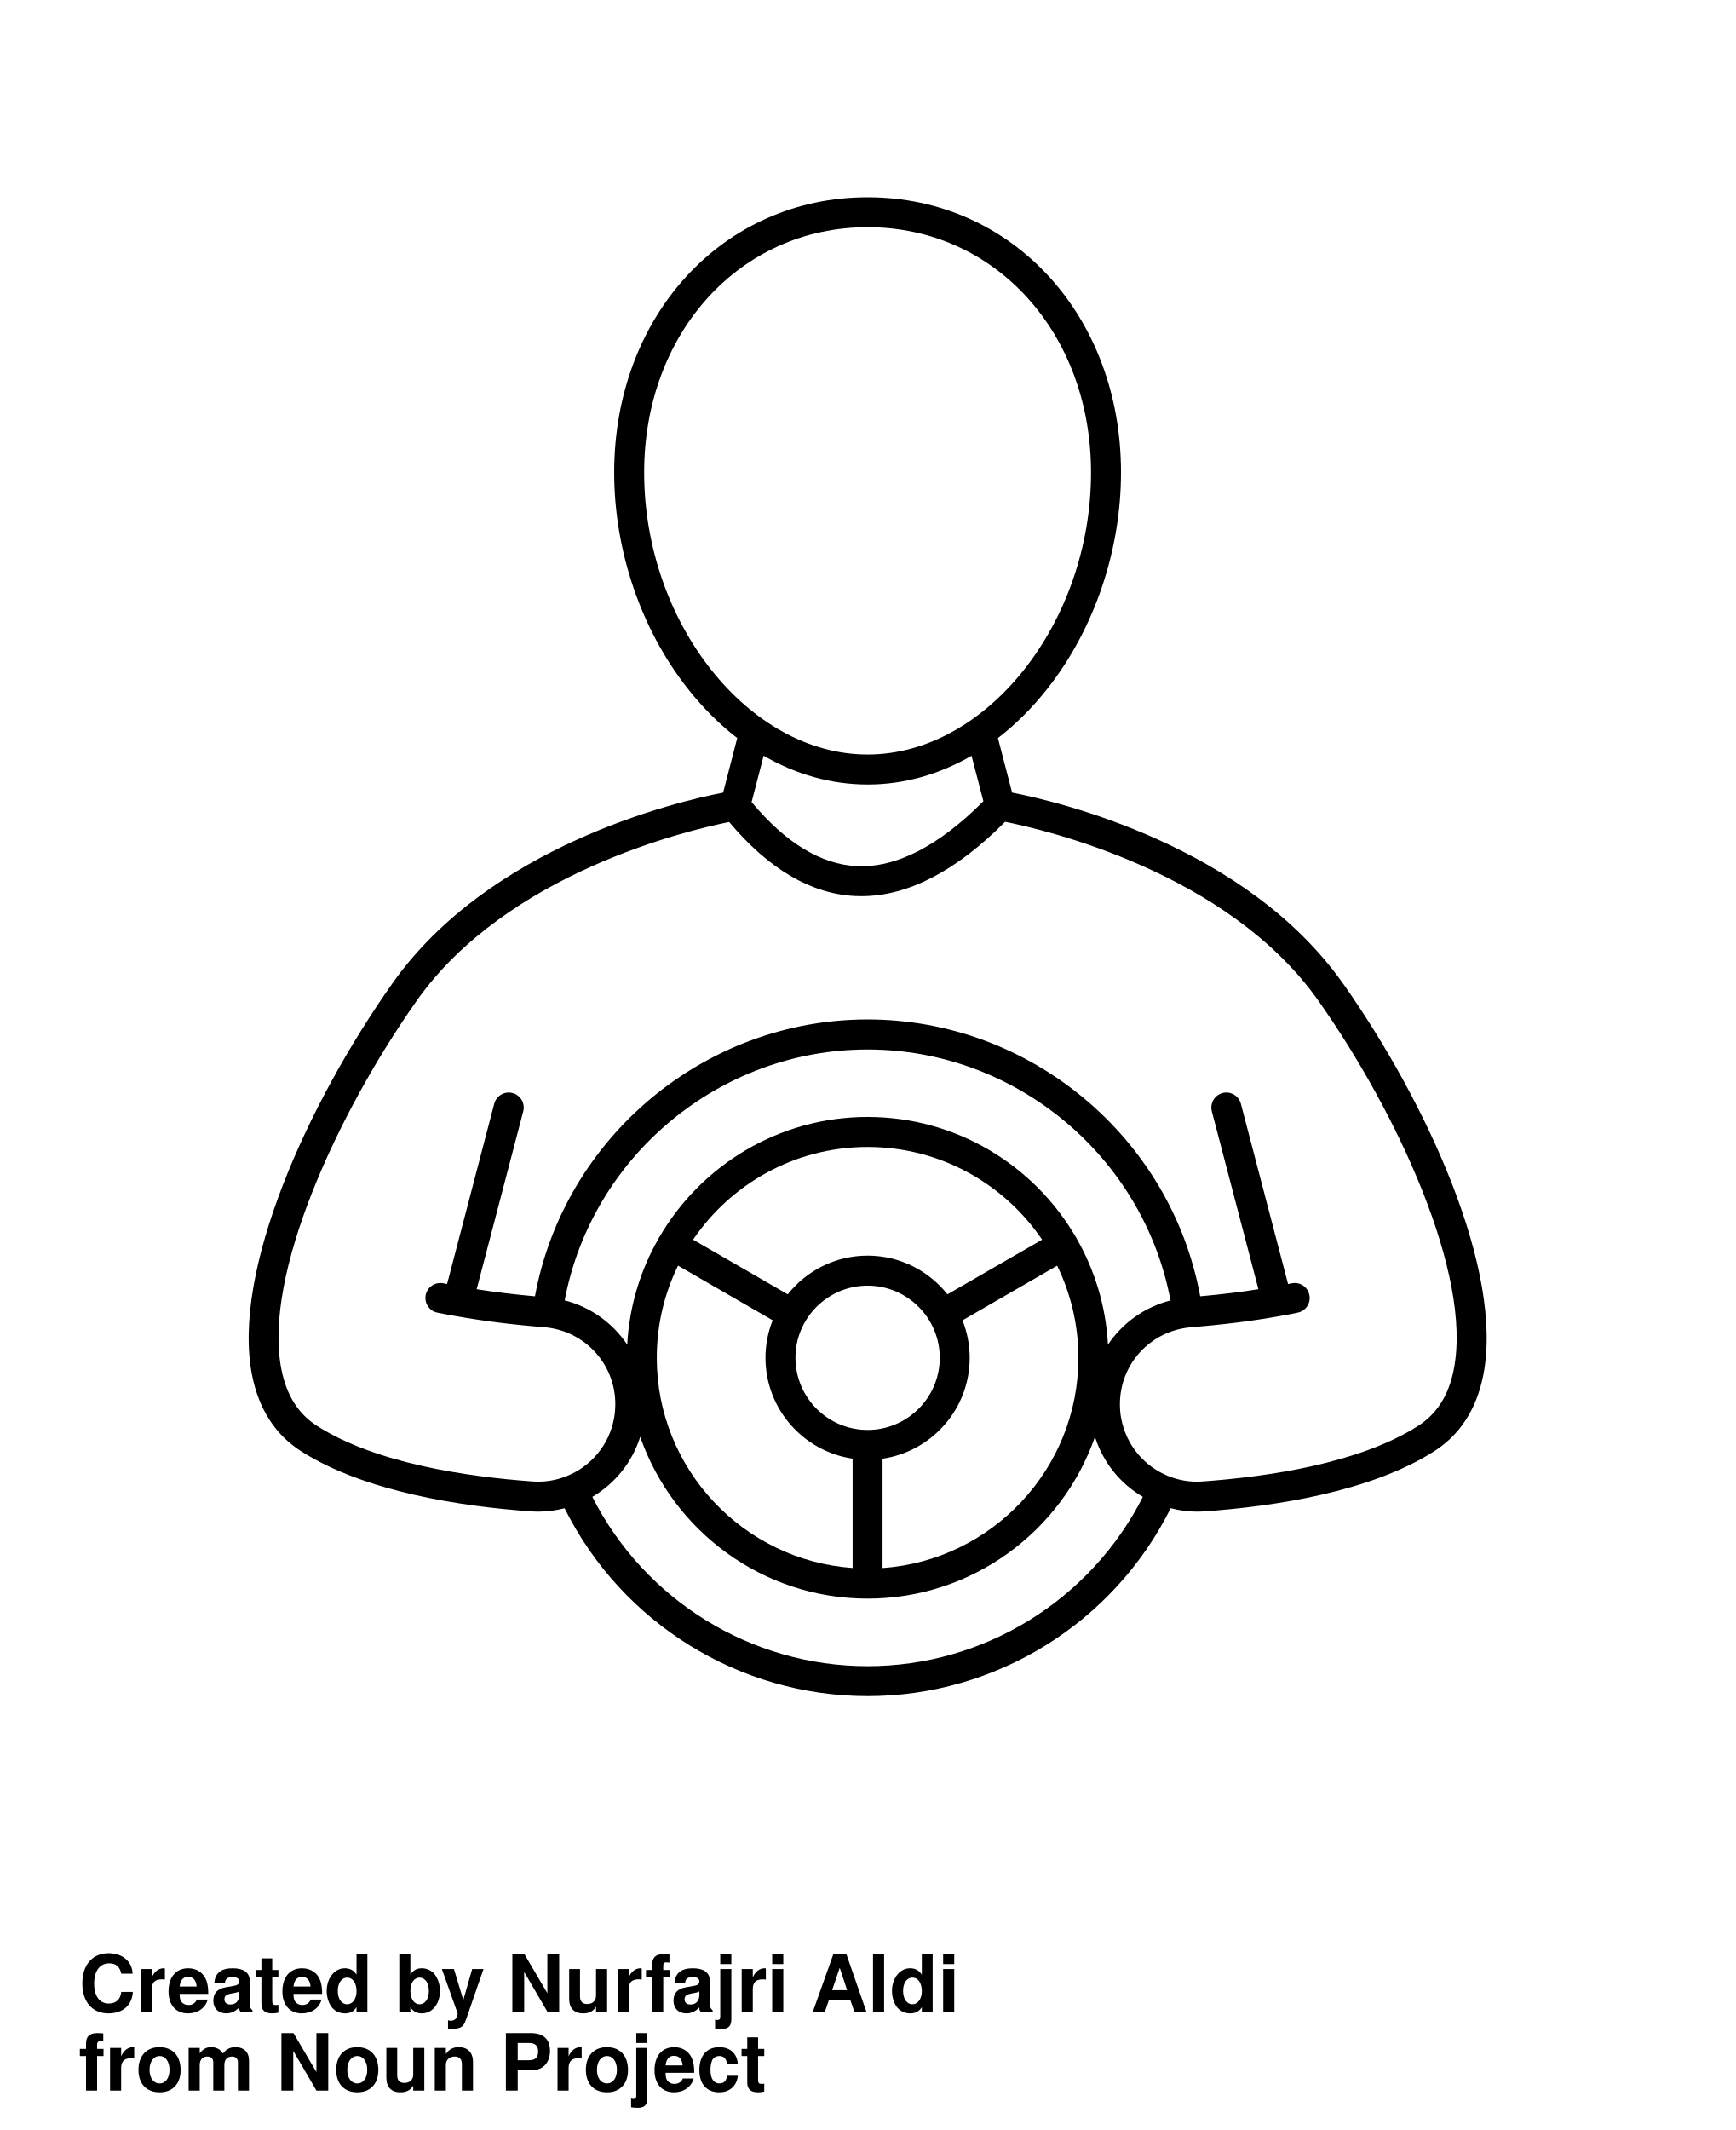
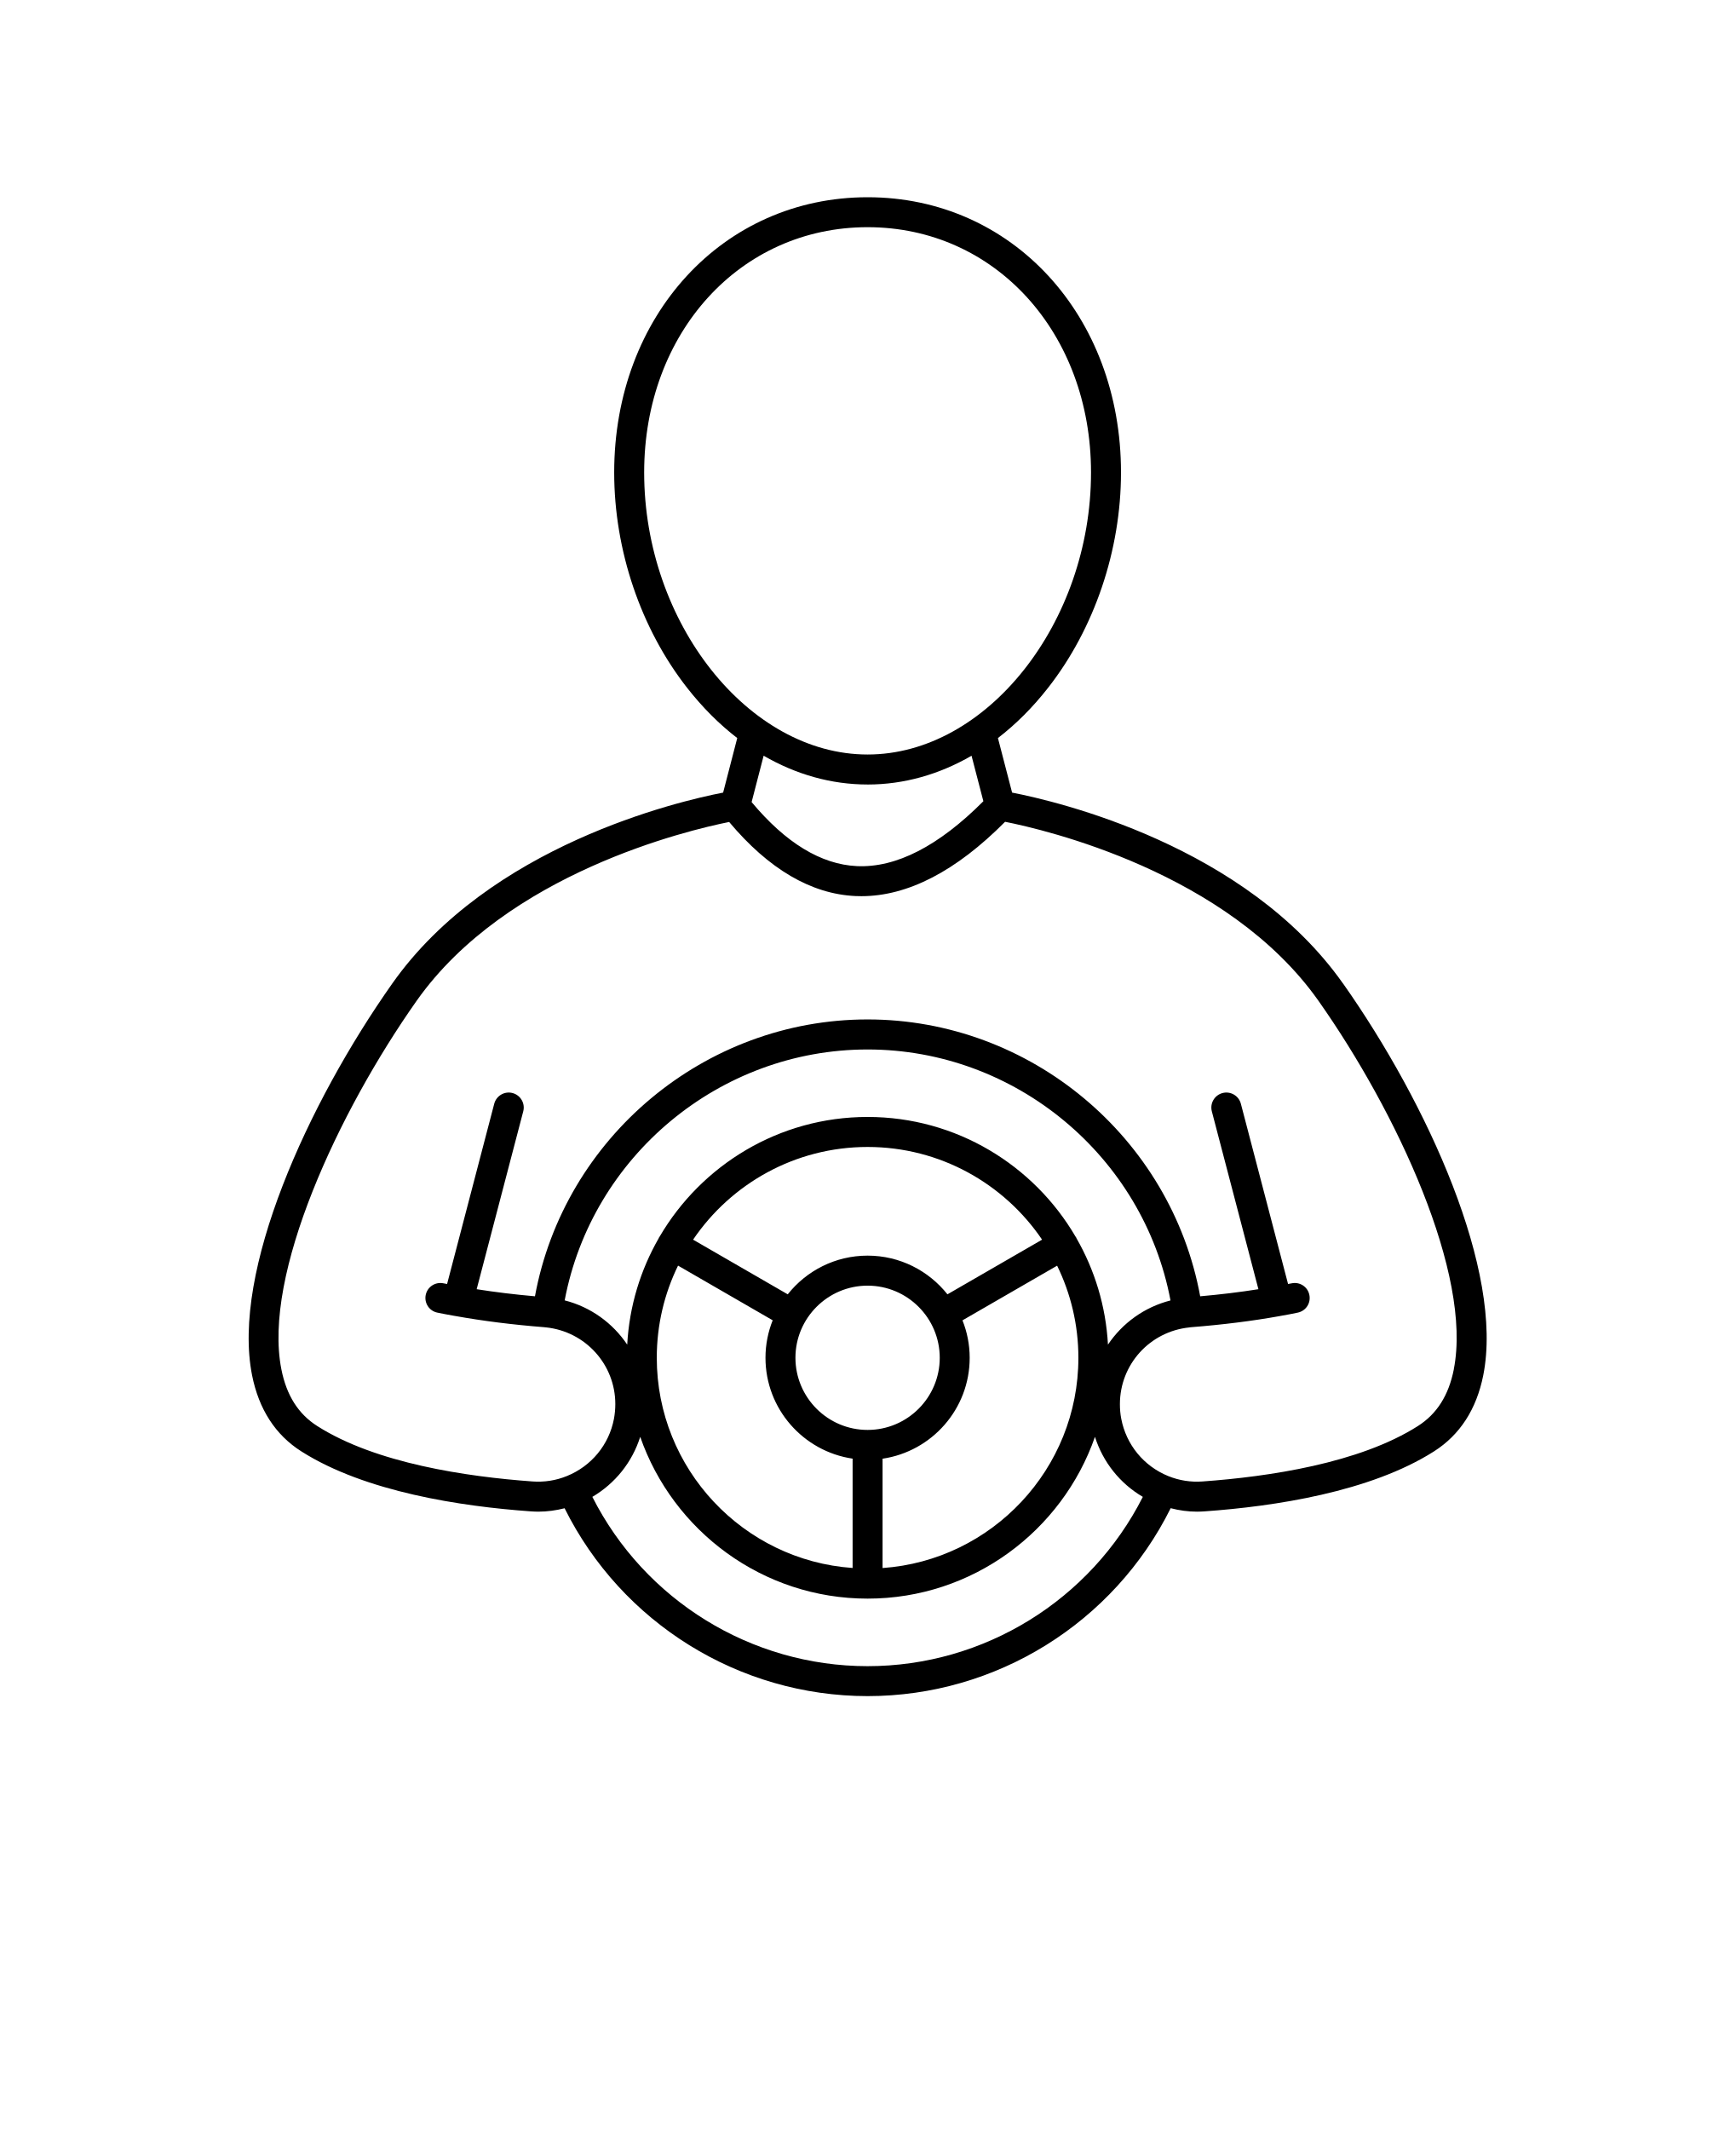
<svg xmlns="http://www.w3.org/2000/svg" version="1.1" viewBox="-5.0 -10.0 110.0 135.0">
  <path d="m80.145 52.344c-6.172-8.758-18.102-11.547-20.984-12.109l-0.898-3.457c1.137-0.875 2.203-1.938 3.172-3.176 2.941-3.75 4.629-8.727 4.629-13.656 0.004-9.945-6.902-17.445-16.062-17.445s-16.066 7.5-16.066 17.445c0 4.93 1.688 9.906 4.629 13.656 0.969 1.238 2.035 2.301 3.172 3.176l-0.895 3.457c-2.883 0.559-14.812 3.352-20.98 12.109-5.363 7.609-10.188 18.234-8.883 24.816 0.43 2.16 1.48 3.789 3.129 4.832 4.047 2.57 10.129 3.484 14.52 3.797 0.164 0.012 0.332 0.02 0.5 0.02 0.562 0 1.121-0.078 1.664-0.215 3.609 7.258 11.059 11.906 19.211 11.906s15.602-4.648 19.211-11.91c0.543 0.141 1.098 0.219 1.664 0.219 0.168 0 0.336-0.008 0.504-0.02 4.391-0.312 10.477-1.227 14.52-3.797 1.648-1.047 2.699-2.672 3.129-4.832 1.305-6.582-3.523-17.207-8.883-24.816zm-44.309-32.398c0-8.863 6.09-15.547 14.164-15.547s14.164 6.684 14.164 15.547c0 9.523-6.617 17.875-14.164 17.875s-14.164-8.352-14.164-17.875zm14.164 19.777c2.301 0 4.531-0.633 6.59-1.824l0.75 2.883c-2.832 2.84-5.527 4.227-8.016 4.113-2.273-0.105-4.519-1.473-6.676-4.059l0.762-2.938c2.059 1.191 4.289 1.824 6.59 1.824zm0 55.879c-7.383 0-14.133-4.18-17.449-10.73 1.449-0.852 2.527-2.199 3.035-3.805 2.078 5.961 7.754 10.254 14.414 10.254s12.336-4.293 14.414-10.254c0.508 1.605 1.586 2.957 3.035 3.805-3.316 6.547-10.066 10.73-17.449 10.73zm15.238-20.379c-0.133-2.445-0.844-4.734-1.996-6.742-0.008-0.02-0.016-0.035-0.023-0.055-0.012-0.016-0.023-0.031-0.035-0.047-2.648-4.531-7.566-7.586-13.184-7.586s-10.535 3.055-13.184 7.586c-0.012 0.016-0.023 0.031-0.035 0.047-0.008 0.02-0.016 0.035-0.023 0.055-1.152 2.008-1.863 4.297-1.996 6.742-0.914-1.363-2.309-2.383-3.965-2.805 1.723-9.129 9.82-15.902 19.203-15.902s17.48 6.777 19.203 15.906c-1.656 0.422-3.051 1.438-3.965 2.801zm-15.238 5.406c-2.523 0-4.574-2.051-4.574-4.574 0-2.519 2.051-4.57 4.574-4.57s4.574 2.051 4.574 4.574c0 2.519-2.051 4.57-4.574 4.57zm0-11.047c-2.051 0-3.879 0.961-5.062 2.453l-6-3.465c2.402-3.543 6.465-5.875 11.062-5.875s8.66 2.332 11.062 5.875l-6 3.465c-1.184-1.492-3.012-2.453-5.062-2.453zm-12.016 0.633 6 3.465c-0.293 0.738-0.457 1.535-0.457 2.375 0 3.246 2.402 5.934 5.523 6.394v6.93c-6.926-0.484-12.414-6.273-12.414-13.32 0-2.094 0.484-4.078 1.348-5.844zm12.965 12.238c3.121-0.461 5.523-3.148 5.523-6.394 0-0.84-0.164-1.641-0.457-2.375l6-3.465c0.863 1.766 1.348 3.746 1.348 5.84 0 7.047-5.488 12.836-12.414 13.324zm36.215-5.664c-0.328 1.656-1.078 2.832-2.285 3.598-3.711 2.359-9.465 3.207-13.641 3.508-0.746 0.055-1.48-0.059-2.176-0.34-1.551-0.629-2.664-1.984-2.981-3.629-0.059-0.297-0.086-0.609-0.086-0.93 0-2.512 1.891-4.602 4.398-4.863h0.008c0-0.004 0.004-0.004 0.008-0.004 0.031-0.004 0.066-0.008 0.117-0.012 1.977-0.156 3.863-0.391 5.598-0.703 0.027-0.004 0.051-0.012 0.078-0.016h0.004c0.352-0.059 0.711-0.129 1.062-0.203 0.516-0.105 0.844-0.605 0.738-1.121-0.102-0.512-0.602-0.844-1.117-0.738-0.078 0.016-0.156 0.027-0.234 0.043l-2.992-11.426c-0.133-0.504-0.652-0.809-1.16-0.676-0.508 0.133-0.812 0.652-0.68 1.16l2.953 11.273c-1.176 0.188-2.414 0.336-3.691 0.449-1.852-10.062-10.758-17.547-21.086-17.547s-19.234 7.481-21.086 17.547c-1.281-0.113-2.516-0.262-3.695-0.449l2.953-11.273c0.133-0.508-0.172-1.027-0.68-1.16-0.508-0.133-1.027 0.172-1.16 0.68l-2.988 11.422c-0.078-0.016-0.156-0.027-0.234-0.043-0.516-0.105-1.016 0.227-1.121 0.738-0.105 0.516 0.227 1.02 0.742 1.121 0.355 0.074 0.715 0.141 1.066 0.203-0.004 0 0 0 0 0h0.004c0.023 0.004 0.047 0.008 0.07 0.012 1.742 0.312 3.629 0.551 5.621 0.707 0.035 0.004 0.066 0.008 0.098 0.012h0.012 0.008c2.508 0.262 4.398 2.356 4.398 4.863 0 0.32-0.031 0.633-0.086 0.934-0.312 1.641-1.43 2.996-2.981 3.625-0.699 0.285-1.434 0.398-2.184 0.344-4.172-0.301-9.926-1.148-13.637-3.508-1.207-0.766-1.953-1.941-2.281-3.598-1.191-5.996 3.606-16.309 8.57-23.352 5.715-8.109 17.223-10.82 19.816-11.34 2.504 2.984 5.195 4.566 8.008 4.695 0.125 0.004 0.25 0.008 0.375 0.008 2.941 0 6.004-1.586 9.109-4.715 2.481 0.492 14.113 3.18 19.871 11.352 4.965 7.043 9.762 17.355 8.574 23.352z" />
-   <text x="0.0" y="117.5" font-size="5.0" font-weight="bold" font-family="Arbeit Regular, Helvetica, Arial-Unicode, Arial, Sans-serif" fill="#000000">Created by Nurfajri Aldi</text>
-   <text x="0.0" y="122.5" font-size="5.0" font-weight="bold" font-family="Arbeit Regular, Helvetica, Arial-Unicode, Arial, Sans-serif" fill="#000000">from Noun Project</text>
</svg>
